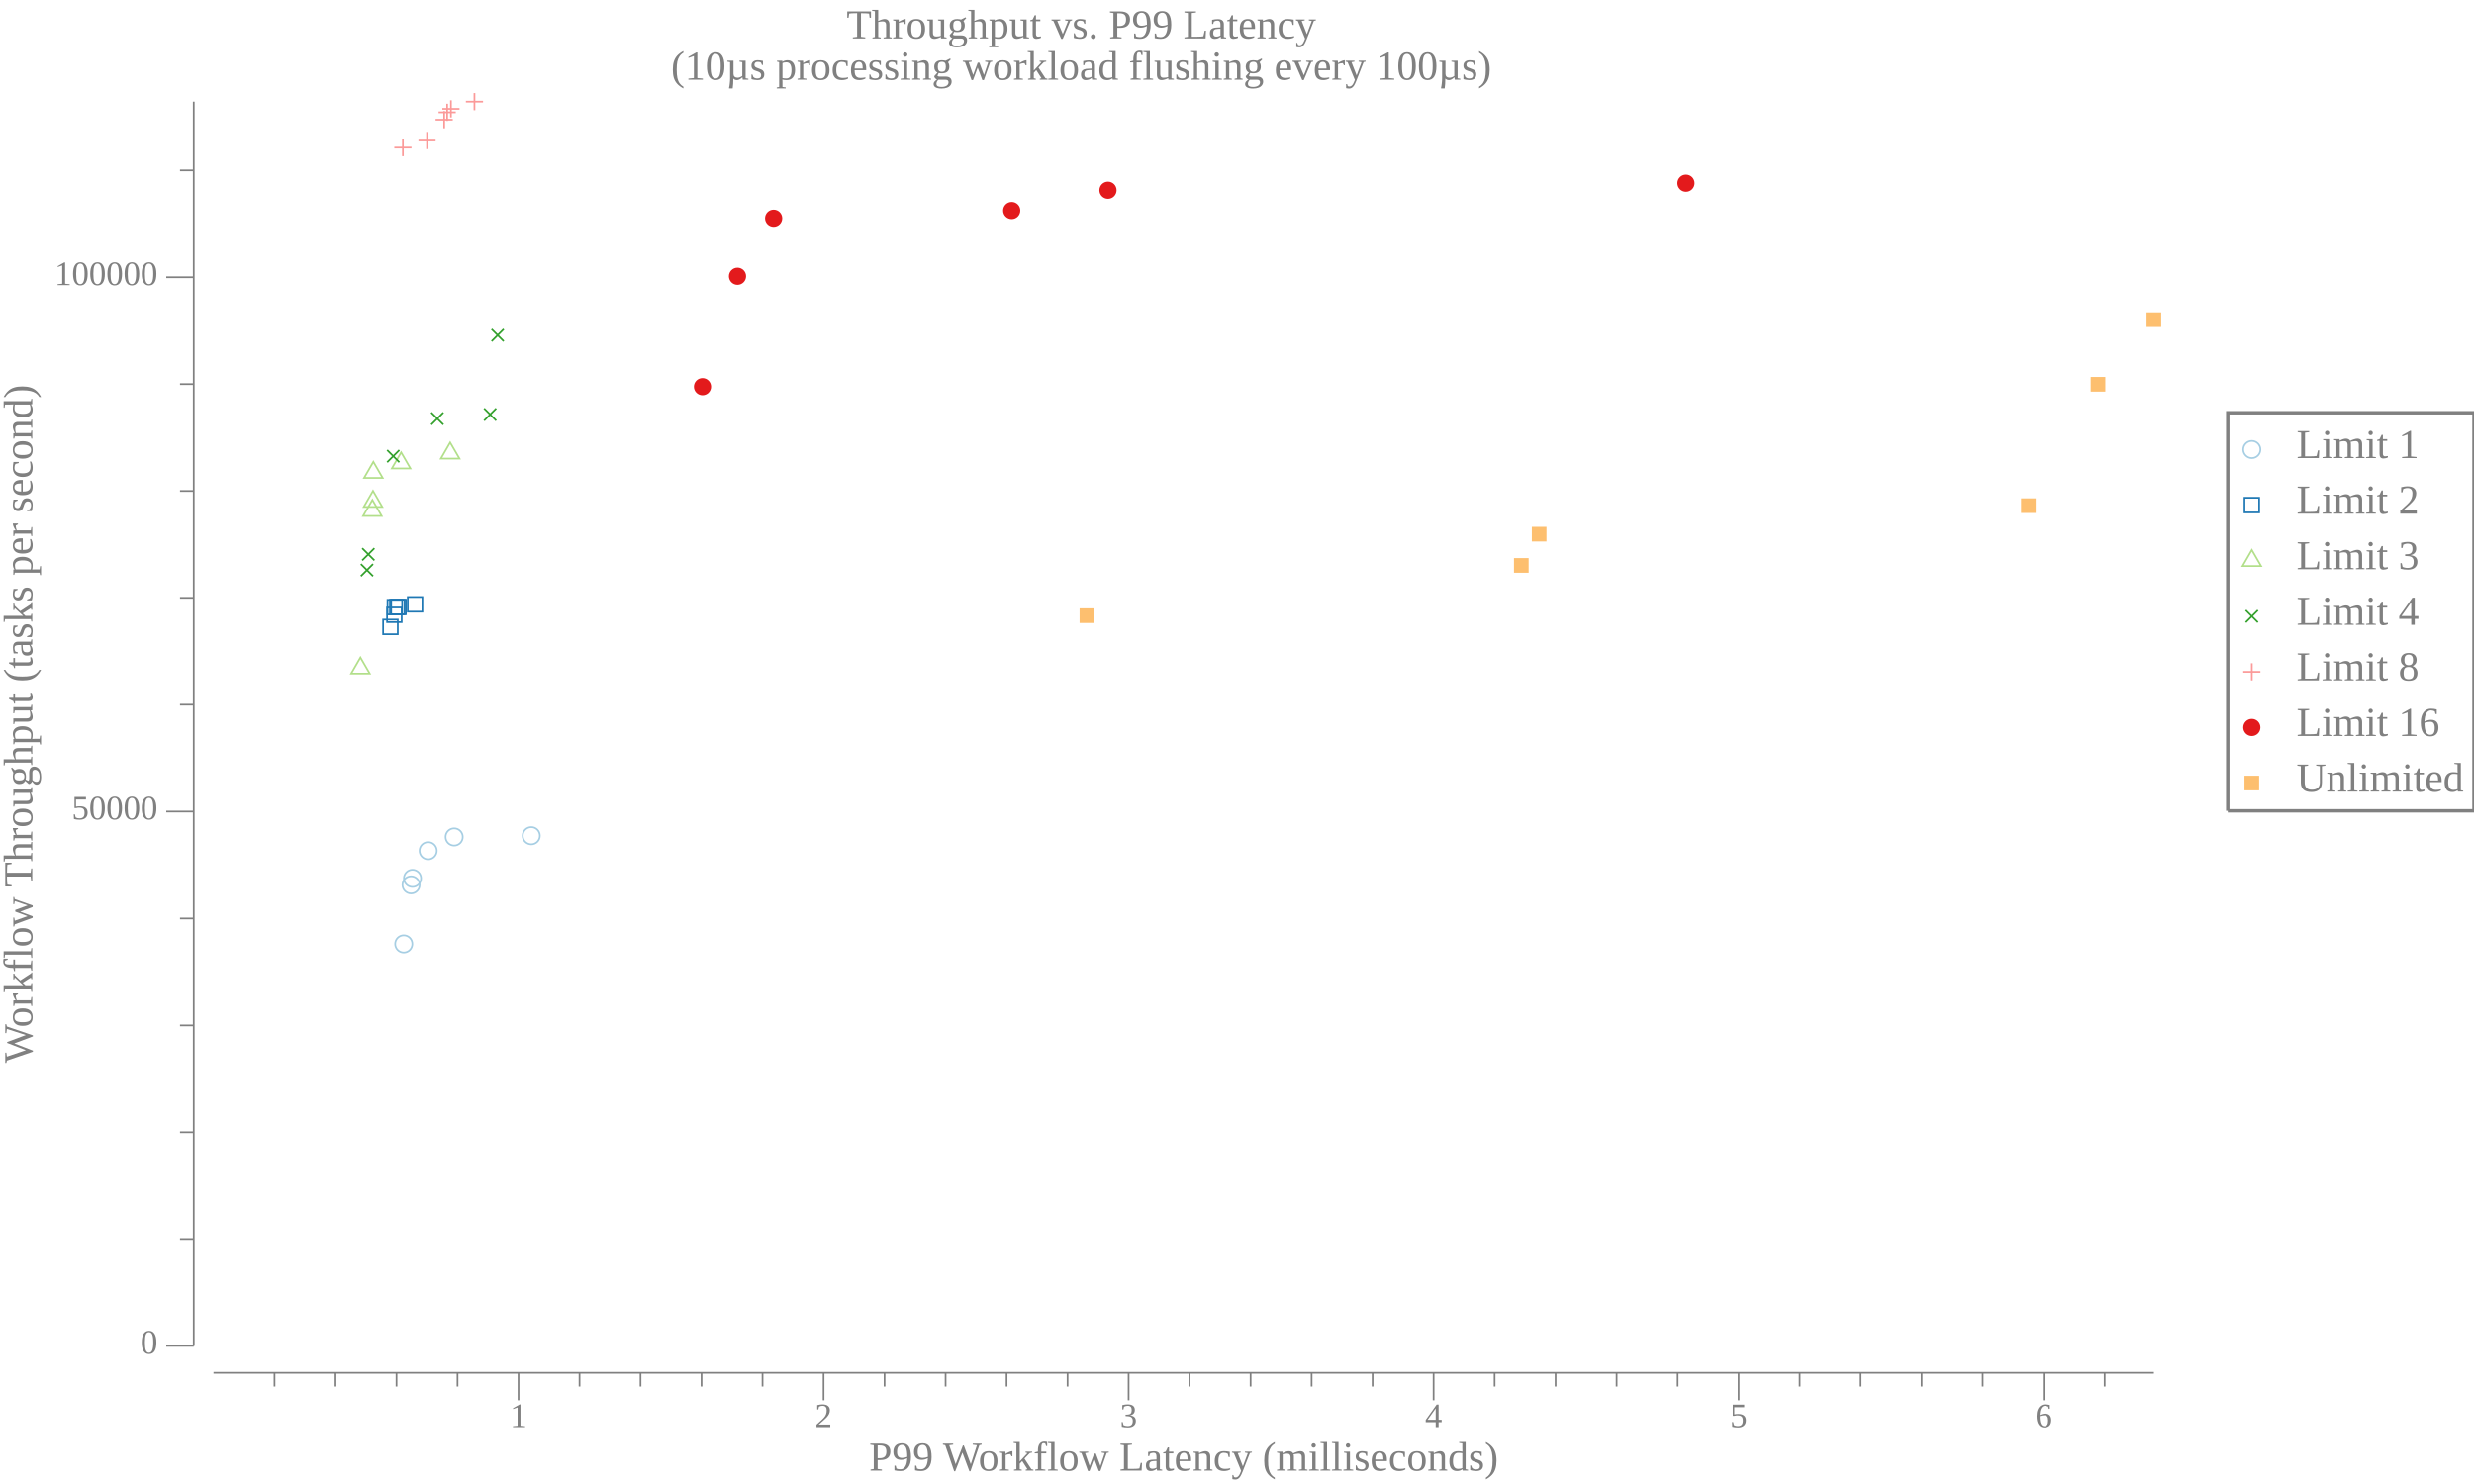
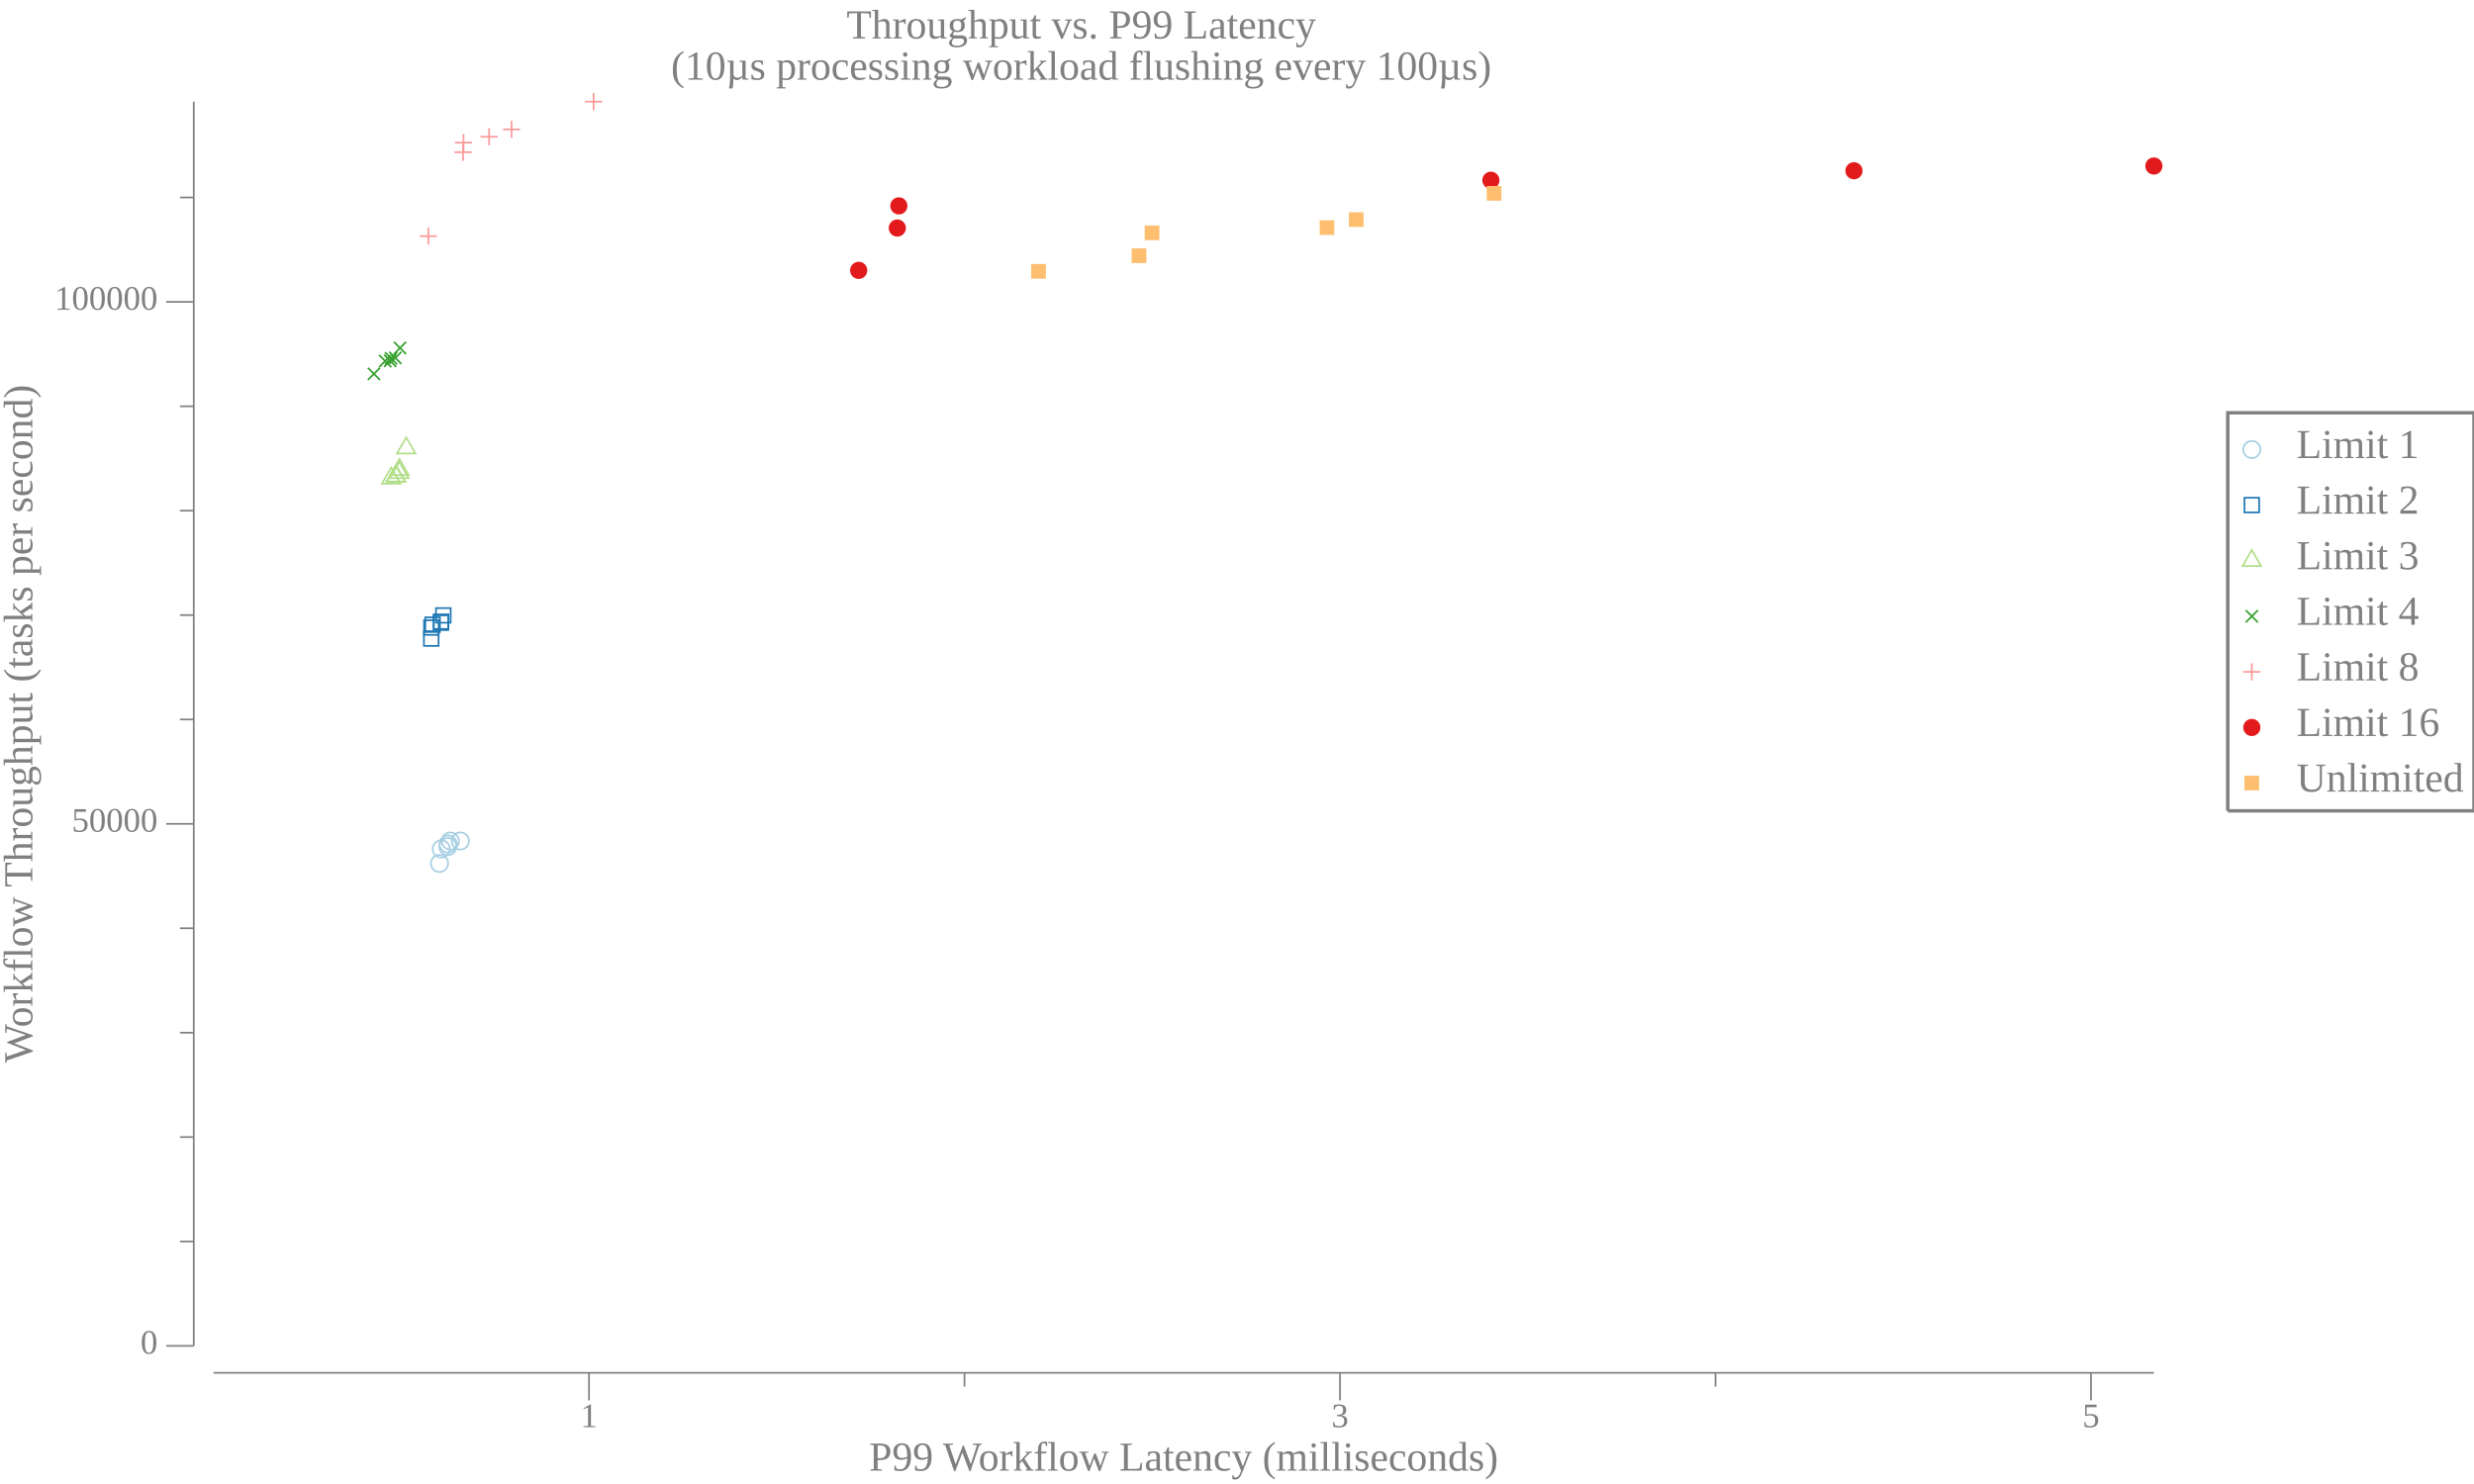
<svg xmlns="http://www.w3.org/2000/svg" width="720pt" height="432pt" viewBox="0 0 720 432">
  <g transform="scale(1, -1) translate(0, -432)">
    <path d="M657.84,301.15A2.5,2.5 0 1 1 652.84,301.15A2.5,2.5 0 1 1 657.84,301.15Z" style="fill:none;stroke:#A6CEE3;stroke-width:0.5" />
    <text x="668.34" y="-298.66" transform="scale(1, -1)" style="font-family:Liberation Serif;font-variant:normal;font-weight:normal;font-style:normal;font-size:12px;fill:#808080">Limit 1</text>
    <path d="M653.2,282.83L657.47,282.83L657.47,287.1L653.2,287.1Z" style="fill:none;stroke:#1F78B4;stroke-width:0.5" />
    <text x="668.34" y="-282.48" transform="scale(1, -1)" style="font-family:Liberation Serif;font-variant:normal;font-weight:normal;font-style:normal;font-size:12px;fill:#808080">Limit 2</text>
    <path d="M655.34,271.91L652.63,267.22L658.04,267.22Z" style="fill:none;stroke:#B2DF8A;stroke-width:0.5" />
    <text x="668.34" y="-266.3" transform="scale(1, -1)" style="font-family:Liberation Serif;font-variant:normal;font-weight:normal;font-style:normal;font-size:12px;fill:#808080">Limit 3</text>
    <path d="M653.57,250.83L657.11,254.37" style="fill:none;stroke:#33A02C;stroke-width:0.5" />
    <path d="M653.57,254.37L657.11,250.83" style="fill:none;stroke:#33A02C;stroke-width:0.5" />
    <text x="668.34" y="-250.11" transform="scale(1, -1)" style="font-family:Liberation Serif;font-variant:normal;font-weight:normal;font-style:normal;font-size:12px;fill:#808080">Limit 4</text>
    <path d="M655.34,238.92L655.34,233.92" style="fill:none;stroke:#FB9A99;stroke-width:0.5" />
    <path d="M652.84,236.42L657.84,236.42" style="fill:none;stroke:#FB9A99;stroke-width:0.5" />
    <text x="668.34" y="-233.93" transform="scale(1, -1)" style="font-family:Liberation Serif;font-variant:normal;font-weight:normal;font-style:normal;font-size:12px;fill:#808080">Limit 8</text>
    <path d="M657.84,220.23A2.5,2.5 0 1 1 652.84,220.23A2.5,2.5 0 1 1 657.84,220.23Z" style="fill:#E31A1C" />
    <text x="668.34" y="-217.75" transform="scale(1, -1)" style="font-family:Liberation Serif;font-variant:normal;font-weight:normal;font-style:normal;font-size:12px;fill:#808080">Limit 16</text>
    <path d="M653.2,201.92L657.47,201.92L657.47,206.18L653.2,206.18Z" style="fill:#FDBF6F" />
    <text x="668.34" y="-201.56" transform="scale(1, -1)" style="font-family:Liberation Serif;font-variant:normal;font-weight:normal;font-style:normal;font-size:12px;fill:#808080">Unlimited</text>
    <path d="M648.34,195.96L648.34,311.84L720,311.84L720,195.96L648.34,195.96" style="fill:none;stroke:#808080" />
    <path d="M0,0L629.34,0L629.34,432L0,432Z" style="fill:#-8000000000000000-8000000000000000-8000000000000000;fill-opacity:0" />
    <text x="246.35" y="-420.81" transform="scale(1, -1)" style="font-family:Liberation Serif;font-variant:normal;font-weight:normal;font-style:normal;font-size:12px;fill:#808080">Throughput vs. P99 Latency</text>
    <text x="195.28" y="-408.81" transform="scale(1, -1)" style="font-family:Liberation Serif;font-variant:normal;font-weight:normal;font-style:normal;font-size:12px;fill:#808080">(10µs processing workload flushing every 100µs)</text>
    <text x="252.93" y="-3.902" transform="scale(1, -1)" style="font-family:Liberation Serif;font-variant:normal;font-weight:normal;font-style:normal;font-size:12px;fill:#808080">P99 Workflow Latency (milliseconds)</text>
-     <text x="148.41" y="-16.541" transform="scale(1, -1)" style="font-family:Liberation Serif;font-variant:normal;font-weight:normal;font-style:normal;font-size:10px;fill:#808080">1</text>
-     <text x="237.18" y="-16.541" transform="scale(1, -1)" style="font-family:Liberation Serif;font-variant:normal;font-weight:normal;font-style:normal;font-size:10px;fill:#808080">2</text>
-     <text x="325.95" y="-16.541" transform="scale(1, -1)" style="font-family:Liberation Serif;font-variant:normal;font-weight:normal;font-style:normal;font-size:10px;fill:#808080">3</text>
-     <text x="414.72" y="-16.541" transform="scale(1, -1)" style="font-family:Liberation Serif;font-variant:normal;font-weight:normal;font-style:normal;font-size:10px;fill:#808080">4</text>
-     <text x="503.49" y="-16.541" transform="scale(1, -1)" style="font-family:Liberation Serif;font-variant:normal;font-weight:normal;font-style:normal;font-size:10px;fill:#808080">5</text>
-     <text x="592.26" y="-16.541" transform="scale(1, -1)" style="font-family:Liberation Serif;font-variant:normal;font-weight:normal;font-style:normal;font-size:10px;fill:#808080">6</text>
-     <path d="M150.91,24.363L150.91,32.363" style="fill:none;stroke:#808080;stroke-width:0.5" />
-     <path d="M239.68,24.363L239.68,32.363" style="fill:none;stroke:#808080;stroke-width:0.5" />
-     <path d="M328.45,24.363L328.45,32.363" style="fill:none;stroke:#808080;stroke-width:0.5" />
-     <path d="M417.22,24.363L417.22,32.363" style="fill:none;stroke:#808080;stroke-width:0.5" />
-     <path d="M505.99,24.363L505.99,32.363" style="fill:none;stroke:#808080;stroke-width:0.5" />
-     <path d="M594.76,24.363L594.76,32.363" style="fill:none;stroke:#808080;stroke-width:0.5" />
-     <path d="M79.889,28.363L79.889,32.363" style="fill:none;stroke:#808080;stroke-width:0.5" />
-     <path d="M97.643,28.363L97.643,32.363" style="fill:none;stroke:#808080;stroke-width:0.5" />
-     <path d="M115.4,28.363L115.4,32.363" style="fill:none;stroke:#808080;stroke-width:0.5" />
-     <path d="M133.15,28.363L133.15,32.363" style="fill:none;stroke:#808080;stroke-width:0.5" />
-     <path d="M168.66,28.363L168.66,32.363" style="fill:none;stroke:#808080;stroke-width:0.5" />
-     <path d="M186.41,28.363L186.41,32.363" style="fill:none;stroke:#808080;stroke-width:0.5" />
-     <path d="M204.17,28.363L204.17,32.363" style="fill:none;stroke:#808080;stroke-width:0.5" />
-     <path d="M221.92,28.363L221.92,32.363" style="fill:none;stroke:#808080;stroke-width:0.5" />
-     <path d="M257.43,28.363L257.43,32.363" style="fill:none;stroke:#808080;stroke-width:0.5" />
-     <path d="M275.19,28.363L275.19,32.363" style="fill:none;stroke:#808080;stroke-width:0.5" />
-     <path d="M292.94,28.363L292.94,32.363" style="fill:none;stroke:#808080;stroke-width:0.5" />
-     <path d="M310.69,28.363L310.69,32.363" style="fill:none;stroke:#808080;stroke-width:0.5" />
-     <path d="M346.2,28.363L346.2,32.363" style="fill:none;stroke:#808080;stroke-width:0.5" />
-     <path d="M363.96,28.363L363.96,32.363" style="fill:none;stroke:#808080;stroke-width:0.5" />
-     <path d="M381.71,28.363L381.71,32.363" style="fill:none;stroke:#808080;stroke-width:0.5" />
-     <path d="M399.47,28.363L399.47,32.363" style="fill:none;stroke:#808080;stroke-width:0.5" />
-     <path d="M434.97,28.363L434.97,32.363" style="fill:none;stroke:#808080;stroke-width:0.5" />
-     <path d="M452.73,28.363L452.73,32.363" style="fill:none;stroke:#808080;stroke-width:0.5" />
-     <path d="M470.48,28.363L470.48,32.363" style="fill:none;stroke:#808080;stroke-width:0.5" />
-     <path d="M488.24,28.363L488.24,32.363" style="fill:none;stroke:#808080;stroke-width:0.5" />
-     <path d="M523.75,28.363L523.75,32.363" style="fill:none;stroke:#808080;stroke-width:0.5" />
-     <path d="M541.5,28.363L541.5,32.363" style="fill:none;stroke:#808080;stroke-width:0.5" />
-     <path d="M559.25,28.363L559.25,32.363" style="fill:none;stroke:#808080;stroke-width:0.5" />
-     <path d="M577.01,28.363L577.01,32.363" style="fill:none;stroke:#808080;stroke-width:0.5" />
-     <path d="M612.52,28.363L612.52,32.363" style="fill:none;stroke:#808080;stroke-width:0.5" />
+     <text x="168.92" y="-16.541" transform="scale(1, -1)" style="font-family:Liberation Serif;font-variant:normal;font-weight:normal;font-style:normal;font-size:10px;fill:#808080">1</text>
+     <text x="387.48" y="-16.541" transform="scale(1, -1)" style="font-family:Liberation Serif;font-variant:normal;font-weight:normal;font-style:normal;font-size:10px;fill:#808080">3</text>
+     <text x="606.04" y="-16.541" transform="scale(1, -1)" style="font-family:Liberation Serif;font-variant:normal;font-weight:normal;font-style:normal;font-size:10px;fill:#808080">5</text>
+     <path d="M171.42,24.363L171.42,32.363" style="fill:none;stroke:#808080;stroke-width:0.5" />
+     <path d="M389.98,24.363L389.98,32.363" style="fill:none;stroke:#808080;stroke-width:0.5" />
+     <path d="M608.54,24.363L608.54,32.363" style="fill:none;stroke:#808080;stroke-width:0.5" />
+     <path d="M280.7,28.363L280.7,32.363" style="fill:none;stroke:#808080;stroke-width:0.5" />
+     <path d="M499.26,28.363L499.26,32.363" style="fill:none;stroke:#808080;stroke-width:0.5" />
    <path d="M62.135,32.363L626.84,32.363" style="fill:none;stroke:#808080;stroke-width:0.5" />
    <g transform="rotate(90)">
      <text x="122.59" y="9.387" transform="scale(1, -1)" style="font-family:Liberation Serif;font-variant:normal;font-weight:normal;font-style:normal;font-size:12px;fill:#808080">Workflow Throughput (tasks per second)</text>
    </g>
    <text x="40.885" y="-37.924" transform="scale(1, -1)" style="font-family:Liberation Serif;font-variant:normal;font-weight:normal;font-style:normal;font-size:10px;fill:#808080">0</text>
-     <text x="20.885" y="-193.46" transform="scale(1, -1)" style="font-family:Liberation Serif;font-variant:normal;font-weight:normal;font-style:normal;font-size:10px;fill:#808080">50000</text>
-     <text x="15.885" y="-349" transform="scale(1, -1)" style="font-family:Liberation Serif;font-variant:normal;font-weight:normal;font-style:normal;font-size:10px;fill:#808080">100000</text>
+     <text x="20.885" y="-189.88" transform="scale(1, -1)" style="font-family:Liberation Serif;font-variant:normal;font-weight:normal;font-style:normal;font-size:10px;fill:#808080">50000</text>
+     <text x="15.885" y="-341.84" transform="scale(1, -1)" style="font-family:Liberation Serif;font-variant:normal;font-weight:normal;font-style:normal;font-size:10px;fill:#808080">100000</text>
    <path d="M48.385,40.209L56.385,40.209" style="fill:none;stroke:#808080;stroke-width:0.5" />
-     <path d="M48.385,195.75L56.385,195.75" style="fill:none;stroke:#808080;stroke-width:0.5" />
-     <path d="M48.385,351.29L56.385,351.29" style="fill:none;stroke:#808080;stroke-width:0.5" />
-     <path d="M52.385,71.317L56.385,71.317" style="fill:none;stroke:#808080;stroke-width:0.5" />
-     <path d="M52.385,102.43L56.385,102.43" style="fill:none;stroke:#808080;stroke-width:0.5" />
-     <path d="M52.385,133.53L56.385,133.53" style="fill:none;stroke:#808080;stroke-width:0.5" />
-     <path d="M52.385,164.64L56.385,164.64" style="fill:none;stroke:#808080;stroke-width:0.5" />
-     <path d="M52.385,226.86L56.385,226.86" style="fill:none;stroke:#808080;stroke-width:0.5" />
-     <path d="M52.385,257.97L56.385,257.97" style="fill:none;stroke:#808080;stroke-width:0.5" />
-     <path d="M52.385,289.07L56.385,289.07" style="fill:none;stroke:#808080;stroke-width:0.5" />
-     <path d="M52.385,320.18L56.385,320.18" style="fill:none;stroke:#808080;stroke-width:0.5" />
-     <path d="M52.385,382.4L56.385,382.4" style="fill:none;stroke:#808080;stroke-width:0.5" />
+     <path d="M48.385,192.17L56.385,192.17" style="fill:none;stroke:#808080;stroke-width:0.5" />
+     <path d="M48.385,344.12L56.385,344.12" style="fill:none;stroke:#808080;stroke-width:0.5" />
+     <path d="M52.385,70.601L56.385,70.601" style="fill:none;stroke:#808080;stroke-width:0.5" />
+     <path d="M52.385,100.99L56.385,100.99" style="fill:none;stroke:#808080;stroke-width:0.5" />
+     <path d="M52.385,131.38L56.385,131.38" style="fill:none;stroke:#808080;stroke-width:0.5" />
+     <path d="M52.385,161.78L56.385,161.78" style="fill:none;stroke:#808080;stroke-width:0.5" />
+     <path d="M52.385,222.56L56.385,222.56" style="fill:none;stroke:#808080;stroke-width:0.5" />
+     <path d="M52.385,252.95L56.385,252.95" style="fill:none;stroke:#808080;stroke-width:0.5" />
+     <path d="M52.385,283.34L56.385,283.34" style="fill:none;stroke:#808080;stroke-width:0.5" />
+     <path d="M52.385,313.73L56.385,313.73" style="fill:none;stroke:#808080;stroke-width:0.5" />
+     <path d="M52.385,374.52L56.385,374.52" style="fill:none;stroke:#808080;stroke-width:0.5" />
    <path d="M56.385,40.209L56.385,402.41" style="fill:none;stroke:#808080;stroke-width:0.5" />
-     <path d="M120.01,157.23A2.5,2.5 0 1 1 115.01,157.23A2.5,2.5 0 1 1 120.01,157.23Z" style="fill:none;stroke:#A6CEE3;stroke-width:0.5" />
-     <path d="M122.14,174.41A2.5,2.5 0 1 1 117.14,174.41A2.5,2.5 0 1 1 122.14,174.41Z" style="fill:none;stroke:#A6CEE3;stroke-width:0.5" />
-     <path d="M122.55,176.31A2.5,2.5 0 1 1 117.55,176.31A2.5,2.5 0 1 1 122.55,176.31Z" style="fill:none;stroke:#A6CEE3;stroke-width:0.5" />
-     <path d="M127.11,184.35A2.5,2.5 0 1 1 122.11,184.35A2.5,2.5 0 1 1 127.11,184.35Z" style="fill:none;stroke:#A6CEE3;stroke-width:0.5" />
-     <path d="M134.67,188.36A2.5,2.5 0 1 1 129.67,188.36A2.5,2.5 0 1 1 134.67,188.36Z" style="fill:none;stroke:#A6CEE3;stroke-width:0.5" />
-     <path d="M157.11,188.72A2.5,2.5 0 1 1 152.11,188.72A2.5,2.5 0 1 1 157.11,188.72Z" style="fill:none;stroke:#A6CEE3;stroke-width:0.5" />
-     <path d="M111.5,247.36L115.77,247.36L115.77,251.63L111.5,251.63Z" style="fill:none;stroke:#1F78B4;stroke-width:0.5" />
-     <path d="M112.65,250.89L116.91,250.89L116.91,255.16L112.65,255.16Z" style="fill:none;stroke:#1F78B4;stroke-width:0.5" />
-     <path d="M112.78,253.13L117.05,253.13L117.05,257.4L112.78,257.4Z" style="fill:none;stroke:#1F78B4;stroke-width:0.5" />
-     <path d="M113.49,253.16L117.76,253.16L117.76,257.42L113.49,257.42Z" style="fill:none;stroke:#1F78B4;stroke-width:0.5" />
-     <path d="M113.85,253.19L118.12,253.19L118.12,257.45L113.85,257.45Z" style="fill:none;stroke:#1F78B4;stroke-width:0.5" />
-     <path d="M118.68,253.94L122.94,253.94L122.94,258.21L118.68,258.21Z" style="fill:none;stroke:#1F78B4;stroke-width:0.5" />
-     <path d="M104.9,240.6L102.2,235.91L107.61,235.91Z" style="fill:none;stroke:#B2DF8A;stroke-width:0.5" />
-     <path d="M108.38,286.48L105.67,281.79L111.08,281.79Z" style="fill:none;stroke:#B2DF8A;stroke-width:0.5" />
-     <path d="M108.56,289.11L105.85,284.42L111.27,284.42Z" style="fill:none;stroke:#B2DF8A;stroke-width:0.5" />
-     <path d="M108.66,297.57L105.96,292.88L111.37,292.88Z" style="fill:none;stroke:#B2DF8A;stroke-width:0.5" />
-     <path d="M116.75,300.32L114.04,295.64L119.45,295.64Z" style="fill:none;stroke:#B2DF8A;stroke-width:0.5" />
-     <path d="M131.01,303.2L128.31,298.51L133.72,298.51Z" style="fill:none;stroke:#B2DF8A;stroke-width:0.5" />
-     <path d="M105.03,264.28L108.57,267.81" style="fill:none;stroke:#33A02C;stroke-width:0.5" />
-     <path d="M105.03,267.81L108.57,264.28" style="fill:none;stroke:#33A02C;stroke-width:0.5" />
-     <path d="M105.42,268.88L108.96,272.41" style="fill:none;stroke:#33A02C;stroke-width:0.5" />
-     <path d="M105.42,272.41L108.96,268.88" style="fill:none;stroke:#33A02C;stroke-width:0.5" />
-     <path d="M112.68,297.44L116.22,300.98" style="fill:none;stroke:#33A02C;stroke-width:0.5" />
-     <path d="M112.68,300.98L116.22,297.44" style="fill:none;stroke:#33A02C;stroke-width:0.5" />
-     <path d="M125.5,308.38L129.04,311.91" style="fill:none;stroke:#33A02C;stroke-width:0.5" />
-     <path d="M125.5,311.91L129.04,308.38" style="fill:none;stroke:#33A02C;stroke-width:0.5" />
-     <path d="M140.88,309.56L144.41,313.1" style="fill:none;stroke:#33A02C;stroke-width:0.5" />
-     <path d="M140.88,313.1L144.41,309.56" style="fill:none;stroke:#33A02C;stroke-width:0.5" />
-     <path d="M143.07,332.65L146.6,336.18" style="fill:none;stroke:#33A02C;stroke-width:0.5" />
-     <path d="M143.07,336.18L146.6,332.65" style="fill:none;stroke:#33A02C;stroke-width:0.5" />
-     <path d="M117.26,391.53L117.26,386.53" style="fill:none;stroke:#FB9A99;stroke-width:0.5" />
-     <path d="M114.76,389.03L119.76,389.03" style="fill:none;stroke:#FB9A99;stroke-width:0.5" />
-     <path d="M124.28,393.59L124.28,388.59" style="fill:none;stroke:#FB9A99;stroke-width:0.5" />
-     <path d="M121.78,391.09L126.78,391.09" style="fill:none;stroke:#FB9A99;stroke-width:0.5" />
-     <path d="M129.27,399.65L129.27,394.65" style="fill:none;stroke:#FB9A99;stroke-width:0.5" />
-     <path d="M126.77,397.15L131.77,397.15" style="fill:none;stroke:#FB9A99;stroke-width:0.5" />
-     <path d="M130.14,401.8L130.14,396.8" style="fill:none;stroke:#FB9A99;stroke-width:0.5" />
-     <path d="M127.64,399.3L132.64,399.3" style="fill:none;stroke:#FB9A99;stroke-width:0.5" />
-     <path d="M131.24,402.81L131.24,397.81" style="fill:none;stroke:#FB9A99;stroke-width:0.5" />
-     <path d="M128.74,400.31L133.74,400.31" style="fill:none;stroke:#FB9A99;stroke-width:0.5" />
-     <path d="M138.08,404.91L138.08,399.91" style="fill:none;stroke:#FB9A99;stroke-width:0.5" />
-     <path d="M135.58,402.41L140.58,402.41" style="fill:none;stroke:#FB9A99;stroke-width:0.5" />
-     <path d="M206.95,319.43A2.5,2.5 0 1 1 201.95,319.43A2.5,2.5 0 1 1 206.95,319.43Z" style="fill:#E31A1C" />
-     <path d="M217.13,351.58A2.5,2.5 0 1 1 212.13,351.58A2.5,2.5 0 1 1 217.13,351.58Z" style="fill:#E31A1C" />
-     <path d="M227.65,368.47A2.5,2.5 0 1 1 222.65,368.47A2.5,2.5 0 1 1 227.65,368.47Z" style="fill:#E31A1C" />
-     <path d="M296.93,370.71A2.5,2.5 0 1 1 291.93,370.71A2.5,2.5 0 1 1 296.93,370.71Z" style="fill:#E31A1C" />
-     <path d="M324.95,376.62A2.5,2.5 0 1 1 319.95,376.62A2.5,2.5 0 1 1 324.95,376.62Z" style="fill:#E31A1C" />
-     <path d="M493.16,378.67A2.5,2.5 0 1 1 488.16,378.67A2.5,2.5 0 1 1 493.16,378.67Z" style="fill:#E31A1C" />
-     <path d="M314.19,250.64L318.46,250.64L318.46,254.91L314.19,254.91Z" style="fill:#FDBF6F" />
-     <path d="M440.61,265.27L444.88,265.27L444.88,269.54L440.61,269.54Z" style="fill:#FDBF6F" />
-     <path d="M445.81,274.37L450.07,274.37L450.07,278.64L445.81,278.64Z" style="fill:#FDBF6F" />
-     <path d="M588.18,282.67L592.45,282.67L592.45,286.93L588.18,286.93Z" style="fill:#FDBF6F" />
-     <path d="M608.45,317.99L612.71,317.99L612.71,322.26L608.45,322.26Z" style="fill:#FDBF6F" />
-     <path d="M624.7,336.8L628.97,336.8L628.97,341.07L624.7,341.07Z" style="fill:#FDBF6F" />
+     <path d="M130.4,180.65A2.5,2.5 0 1 1 125.4,180.65A2.5,2.5 0 1 1 130.4,180.65Z" style="fill:none;stroke:#A6CEE3;stroke-width:0.5" />
+     <path d="M130.91,184.87A2.5,2.5 0 1 1 125.91,184.87A2.5,2.5 0 1 1 130.91,184.87Z" style="fill:none;stroke:#A6CEE3;stroke-width:0.5" />
+     <path d="M132.85,185.57A2.5,2.5 0 1 1 127.85,185.57A2.5,2.5 0 1 1 132.85,185.57Z" style="fill:none;stroke:#A6CEE3;stroke-width:0.5" />
+     <path d="M132.9,186.32A2.5,2.5 0 1 1 127.9,186.32A2.5,2.5 0 1 1 132.9,186.32Z" style="fill:none;stroke:#A6CEE3;stroke-width:0.5" />
+     <path d="M133.55,187.17A2.5,2.5 0 1 1 128.55,187.17A2.5,2.5 0 1 1 133.55,187.17Z" style="fill:none;stroke:#A6CEE3;stroke-width:0.5" />
+     <path d="M136.48,187.18A2.5,2.5 0 1 1 131.48,187.18A2.5,2.5 0 1 1 136.48,187.18Z" style="fill:none;stroke:#A6CEE3;stroke-width:0.5" />
+     <path d="M123.37,243.98L127.64,243.98L127.64,248.25L123.37,248.25Z" style="fill:none;stroke:#1F78B4;stroke-width:0.5" />
+     <path d="M123.41,247.19L127.68,247.19L127.68,251.45L123.41,251.45Z" style="fill:none;stroke:#1F78B4;stroke-width:0.5" />
+     <path d="M123.76,248.02L128.03,248.02L128.03,252.28L123.76,252.28Z" style="fill:none;stroke:#1F78B4;stroke-width:0.5" />
+     <path d="M126.2,248.59L130.46,248.59L130.46,252.86L126.2,252.86Z" style="fill:none;stroke:#1F78B4;stroke-width:0.5" />
+     <path d="M126.22,248.9L130.49,248.9L130.49,253.16L126.22,253.16Z" style="fill:none;stroke:#1F78B4;stroke-width:0.5" />
+     <path d="M126.89,250.72L131.16,250.72L131.16,254.98L126.89,254.98Z" style="fill:none;stroke:#1F78B4;stroke-width:0.5" />
+     <path d="M113.86,295.88L111.15,291.19L116.57,291.19Z" style="fill:none;stroke:#B2DF8A;stroke-width:0.5" />
+     <path d="M115.2,296.43L112.49,291.74L117.91,291.74Z" style="fill:none;stroke:#B2DF8A;stroke-width:0.5" />
+     <path d="M115.29,296.51L112.58,291.82L117.99,291.82Z" style="fill:none;stroke:#B2DF8A;stroke-width:0.5" />
+     <path d="M116.19,297.51L113.49,292.82L118.9,292.82Z" style="fill:none;stroke:#B2DF8A;stroke-width:0.5" />
+     <path d="M116.24,298.39L113.53,293.7L118.94,293.7Z" style="fill:none;stroke:#B2DF8A;stroke-width:0.5" />
+     <path d="M118.23,304.67L115.52,299.98L120.93,299.98Z" style="fill:none;stroke:#B2DF8A;stroke-width:0.5" />
+     <path d="M107.06,321.4L110.59,324.93" style="fill:none;stroke:#33A02C;stroke-width:0.5" />
+     <path d="M107.06,324.93L110.59,321.4" style="fill:none;stroke:#33A02C;stroke-width:0.5" />
+     <path d="M110.33,325.13L113.86,328.66" style="fill:none;stroke:#33A02C;stroke-width:0.5" />
+     <path d="M110.33,328.66L113.86,325.13" style="fill:none;stroke:#33A02C;stroke-width:0.5" />
+     <path d="M111.78,325.2L115.31,328.74" style="fill:none;stroke:#33A02C;stroke-width:0.5" />
+     <path d="M111.78,328.74L115.31,325.2" style="fill:none;stroke:#33A02C;stroke-width:0.5" />
+     <path d="M112.03,325.93L115.56,329.47" style="fill:none;stroke:#33A02C;stroke-width:0.5" />
+     <path d="M112.03,329.47L115.56,325.93" style="fill:none;stroke:#33A02C;stroke-width:0.5" />
+     <path d="M113.28,326.05L116.81,329.58" style="fill:none;stroke:#33A02C;stroke-width:0.5" />
+     <path d="M113.28,329.58L116.81,326.05" style="fill:none;stroke:#33A02C;stroke-width:0.5" />
+     <path d="M114.64,328.93L118.18,332.47" style="fill:none;stroke:#33A02C;stroke-width:0.5" />
+     <path d="M114.64,332.47L118.18,328.93" style="fill:none;stroke:#33A02C;stroke-width:0.5" />
+     <path d="M124.66,365.75L124.66,360.75" style="fill:none;stroke:#FB9A99;stroke-width:0.5" />
+     <path d="M122.16,363.25L127.16,363.25" style="fill:none;stroke:#FB9A99;stroke-width:0.5" />
+     <path d="M134.77,390.19L134.77,385.19" style="fill:none;stroke:#FB9A99;stroke-width:0.5" />
+     <path d="M132.27,387.69L137.27,387.69" style="fill:none;stroke:#FB9A99;stroke-width:0.5" />
+     <path d="M134.9,392.99L134.9,387.99" style="fill:none;stroke:#FB9A99;stroke-width:0.5" />
+     <path d="M132.4,390.49L137.4,390.49" style="fill:none;stroke:#FB9A99;stroke-width:0.5" />
+     <path d="M142.35,394.68L142.35,389.68" style="fill:none;stroke:#FB9A99;stroke-width:0.5" />
+     <path d="M139.85,392.18L144.85,392.18" style="fill:none;stroke:#FB9A99;stroke-width:0.5" />
+     <path d="M148.88,396.83L148.88,391.83" style="fill:none;stroke:#FB9A99;stroke-width:0.5" />
+     <path d="M146.38,394.33L151.38,394.33" style="fill:none;stroke:#FB9A99;stroke-width:0.5" />
+     <path d="M172.75,404.91L172.75,399.91" style="fill:none;stroke:#FB9A99;stroke-width:0.5" />
+     <path d="M170.25,402.41L175.25,402.41" style="fill:none;stroke:#FB9A99;stroke-width:0.5" />
+     <path d="M252.4,353.3A2.5,2.5 0 1 1 247.4,353.3A2.5,2.5 0 1 1 252.4,353.3Z" style="fill:#E31A1C" />
+     <path d="M263.64,365.62A2.5,2.5 0 1 1 258.64,365.62A2.5,2.5 0 1 1 263.64,365.62Z" style="fill:#E31A1C" />
+     <path d="M264.09,372.07A2.5,2.5 0 1 1 259.09,372.07A2.5,2.5 0 1 1 264.09,372.07Z" style="fill:#E31A1C" />
+     <path d="M436.39,379.53A2.5,2.5 0 1 1 431.39,379.53A2.5,2.5 0 1 1 436.39,379.53Z" style="fill:#E31A1C" />
+     <path d="M542.05,382.29A2.5,2.5 0 1 1 537.05,382.29A2.5,2.5 0 1 1 542.05,382.29Z" style="fill:#E31A1C" />
+     <path d="M629.34,383.67A2.5,2.5 0 1 1 624.34,383.67A2.5,2.5 0 1 1 629.34,383.67Z" style="fill:#E31A1C" />
+     <path d="M300.1,350.88L304.37,350.88L304.37,355.15L300.1,355.15Z" style="fill:#FDBF6F" />
+     <path d="M329.35,355.42L333.62,355.42L333.62,359.69L329.35,359.69Z" style="fill:#FDBF6F" />
+     <path d="M333.14,362.09L337.4,362.09L337.4,366.36L333.14,366.36Z" style="fill:#FDBF6F" />
+     <path d="M384.06,363.61L388.32,363.61L388.32,367.88L384.06,367.88Z" style="fill:#FDBF6F" />
+     <path d="M392.56,365.94L396.83,365.94L396.83,370.21L392.56,370.21Z" style="fill:#FDBF6F" />
+     <path d="M432.67,373.59L436.94,373.59L436.94,377.86L432.67,377.86Z" style="fill:#FDBF6F" />
  </g>
</svg>
